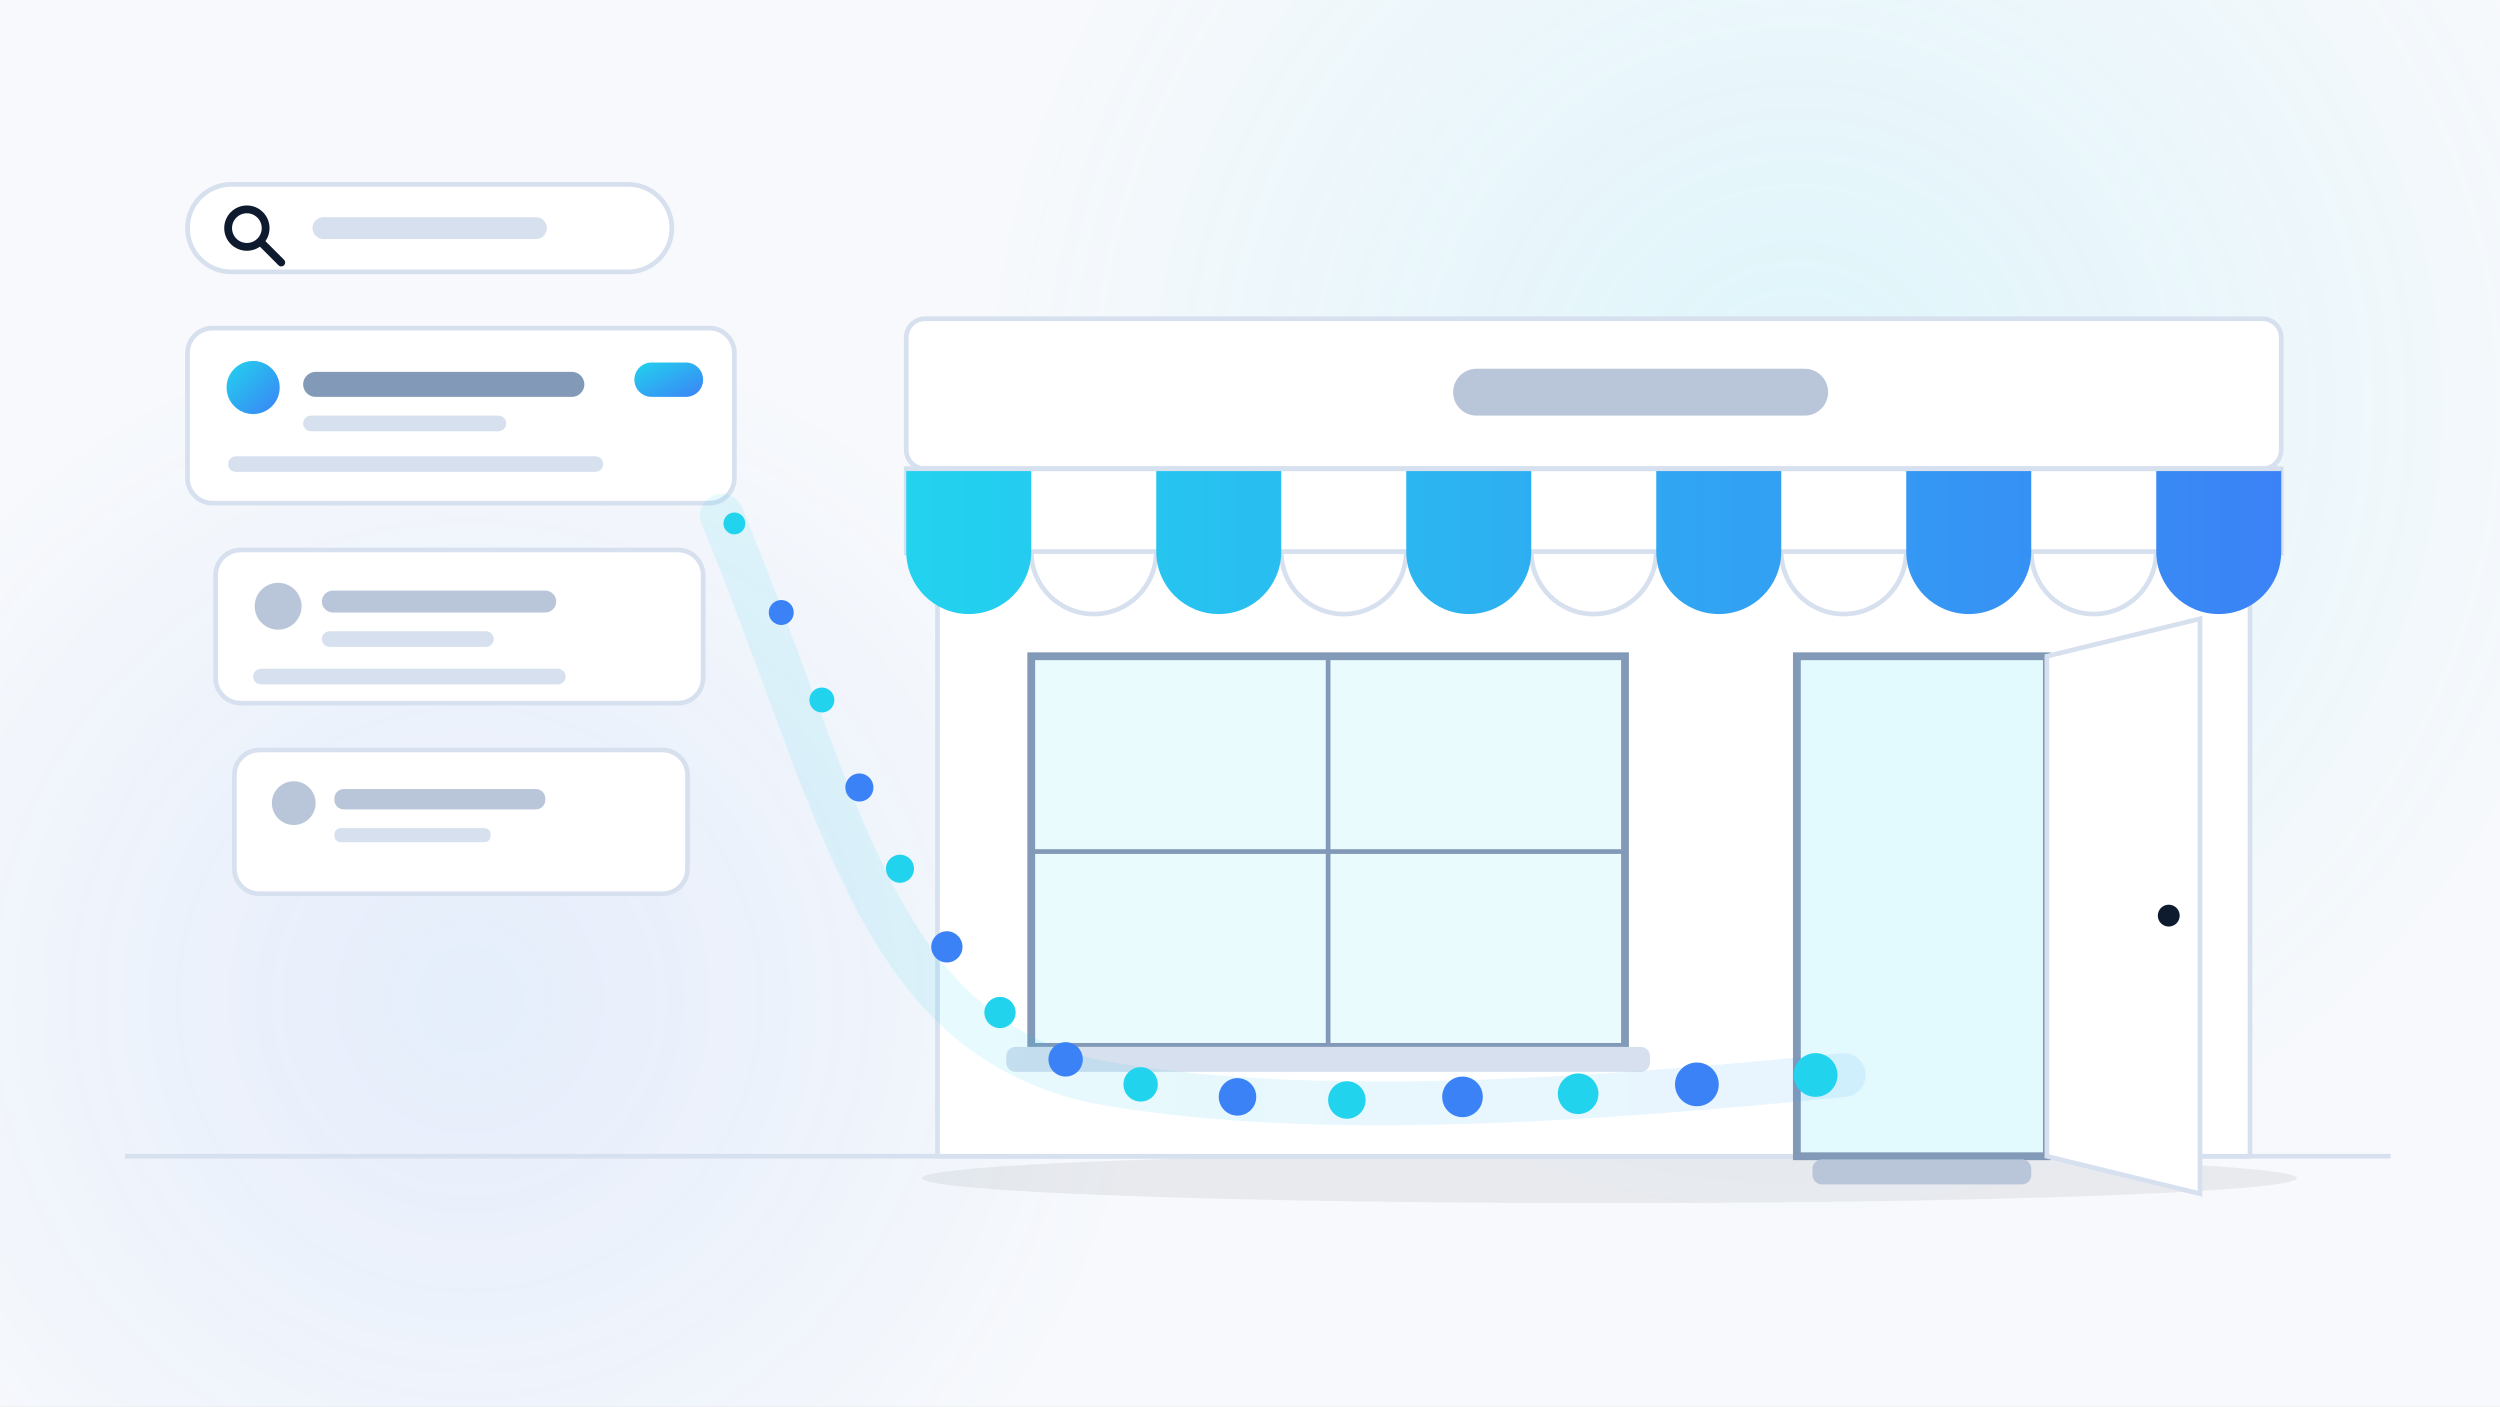
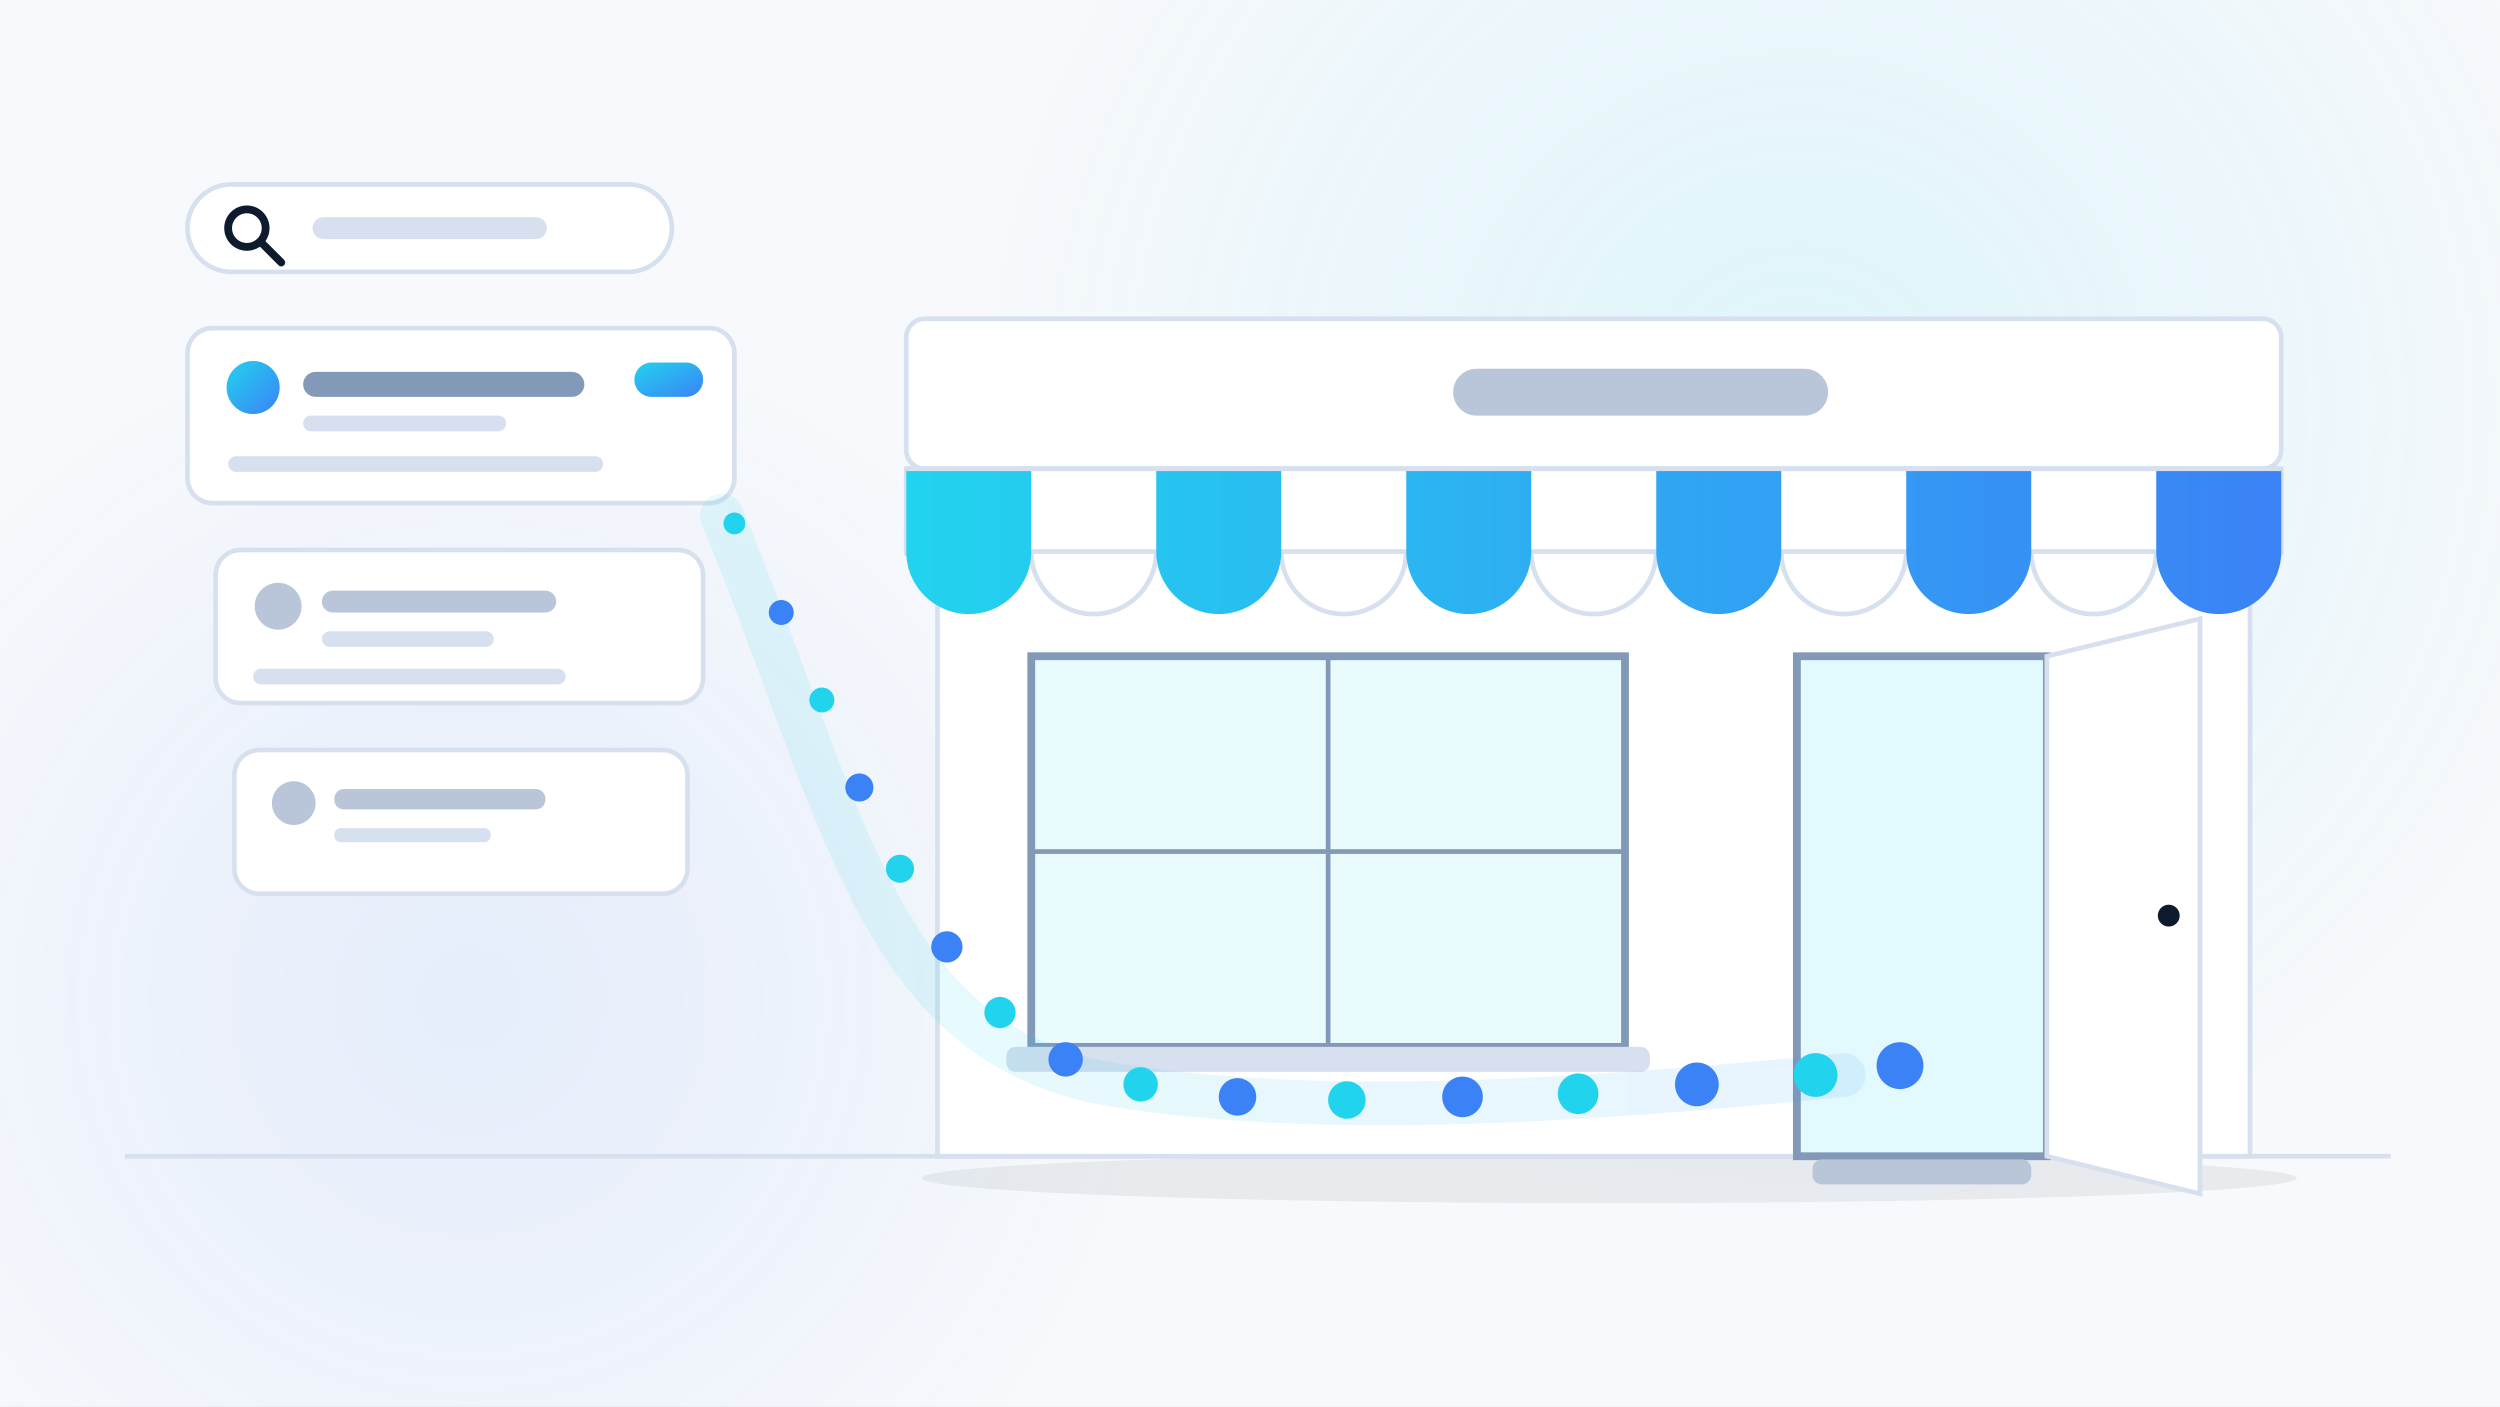
<svg xmlns="http://www.w3.org/2000/svg" viewBox="0 0 1600 900">
  <defs>
    <linearGradient id="awn" x1="580" y1="0" x2="1460" y2="0" gradientUnits="userSpaceOnUse">
      <stop offset="0" stop-color="#22d3ee" />
      <stop offset="1" stop-color="#3b82f6" />
    </linearGradient>
    <linearGradient id="acc" x1="0" y1="0" x2="1" y2="1">
      <stop offset="0" stop-color="#22d3ee" />
      <stop offset="1" stop-color="#3b82f6" />
    </linearGradient>
    <radialGradient id="w1">
      <stop offset="0" stop-color="#22d3ee" stop-opacity=".12" />
      <stop offset="1" stop-color="#22d3ee" stop-opacity="0" />
    </radialGradient>
    <radialGradient id="w2">
      <stop offset="0" stop-color="#3b82f6" stop-opacity=".10" />
      <stop offset="1" stop-color="#3b82f6" stop-opacity="0" />
    </radialGradient>
  </defs>
  <rect width="1600" height="900" fill="#f7f9fc" />
  <circle cx="1150" cy="260" r="520" fill="url(#w1)" />
  <circle cx="300" cy="640" r="440" fill="url(#w2)" />
  <line x1="80" y1="740" x2="1530" y2="740" stroke="#d7e0ee" stroke-width="3" />
  <ellipse cx="1030" cy="754" rx="440" ry="16" fill="#0e1a2e" opacity=".07" />
  <rect x="600" y="250" width="840" height="490" fill="#ffffff" stroke="#d7e0ee" stroke-width="3" />
  <rect x="580" y="204" width="880" height="96" rx="12" fill="#ffffff" stroke="#d7e0ee" stroke-width="3" />
  <rect x="930" y="236" width="240" height="30" rx="15" fill="#b9c6da" />
  <g>
    <rect x="580" y="300" width="880" height="54" fill="#ffffff" stroke="#d7e0ee" stroke-width="3" />
    <g stroke="#d7e0ee" stroke-width="3" fill="#ffffff">
      <path d="M660 353 A40 40 0 0 0 740 353 Z" />
      <path d="M820 353 A40 40 0 0 0 900 353 Z" />
      <path d="M980 353 A40 40 0 0 0 1060 353 Z" />
      <path d="M1140 353 A40 40 0 0 0 1220 353 Z" />
      <path d="M1300 353 A40 40 0 0 0 1380 353 Z" />
    </g>
    <g fill="url(#awn)">
      <path d="M580 300 H660 V353 A40 40 0 0 1 580 353 Z" />
      <path d="M740 300 H820 V353 A40 40 0 0 1 740 353 Z" />
      <path d="M900 300 H980 V353 A40 40 0 0 1 900 353 Z" />
      <path d="M1060 300 H1140 V353 A40 40 0 0 1 1060 353 Z" />
      <path d="M1220 300 H1300 V353 A40 40 0 0 1 1220 353 Z" />
      <path d="M1380 300 H1460 V353 A40 40 0 0 1 1380 353 Z" />
    </g>
    <line x1="580" y1="300" x2="1460" y2="300" stroke="#d7e0ee" stroke-width="3" />
  </g>
  <rect x="660" y="420" width="380" height="250" fill="#22d3ee" opacity=".10" />
  <rect x="660" y="420" width="380" height="250" fill="none" stroke="#8299b8" stroke-width="5" />
  <line x1="850" y1="420" x2="850" y2="670" stroke="#8299b8" stroke-width="3" />
  <line x1="660" y1="545" x2="1040" y2="545" stroke="#8299b8" stroke-width="3" />
  <rect x="644" y="670" width="412" height="16" rx="6" fill="#d7e0ee" />
  <rect x="1150" y="420" width="160" height="320" fill="#22d3ee" opacity=".13" />
  <rect x="1150" y="420" width="160" height="320" fill="none" stroke="#8299b8" stroke-width="5" />
  <path d="M1310 420 L1408 396 L1408 764 L1310 740 Z" fill="#ffffff" stroke="#d7e0ee" stroke-width="3" />
  <circle cx="1388" cy="586" r="7" fill="#0e1a2e" />
  <rect x="1160" y="742" width="140" height="16" rx="6" fill="#b9c6da" />
  <rect x="120" y="118" width="310" height="56" rx="28" fill="#ffffff" stroke="#d7e0ee" stroke-width="3" />
  <circle cx="158" cy="146" r="12" fill="none" stroke="#0e1a2e" stroke-width="5" />
  <line x1="167" y1="155" x2="180" y2="168" stroke="#0e1a2e" stroke-width="5" stroke-linecap="round" />
  <rect x="200" y="139" width="150" height="14" rx="7" fill="#d7e0ee" />
  <rect x="120" y="210" width="350" height="112" rx="16" fill="#ffffff" stroke="#d7e0ee" stroke-width="3" />
  <circle cx="162" cy="248" r="17" fill="url(#acc)" />
  <rect x="194" y="238" width="180" height="16" rx="8" fill="#8299b8" />
  <rect x="194" y="266" width="130" height="10" rx="5" fill="#d7e0ee" />
  <rect x="146" y="292" width="240" height="10" rx="5" fill="#d7e0ee" />
  <rect x="406" y="232" width="44" height="22" rx="11" fill="url(#acc)" />
  <rect x="138" y="352" width="312" height="98" rx="16" fill="#ffffff" stroke="#d7e0ee" stroke-width="3" />
  <circle cx="178" cy="388" r="15" fill="#b9c6da" />
  <rect x="206" y="378" width="150" height="14" rx="7" fill="#b9c6da" />
  <rect x="206" y="404" width="110" height="10" rx="5" fill="#d7e0ee" />
  <rect x="162" y="428" width="200" height="10" rx="5" fill="#d7e0ee" />
  <rect x="150" y="480" width="290" height="92" rx="16" fill="#ffffff" stroke="#d7e0ee" stroke-width="3" />
  <circle cx="188" cy="514" r="14" fill="#b9c6da" />
  <rect x="214" y="505" width="135" height="13" rx="6" fill="#b9c6da" />
  <rect x="214" y="530" width="100" height="9" rx="4" fill="#d7e0ee" />
  <path d="M462 330 C540 520 560 660 700 692 C830 716 1000 706 1180 688" fill="none" stroke="url(#awn)" stroke-width="28" opacity=".11" stroke-linecap="round" />
  <g>
    <circle cx="470" cy="335" r="7" fill="#22d3ee" />
    <circle cx="500" cy="392" r="8" fill="#3b82f6" />
    <circle cx="526" cy="448" r="8" fill="#22d3ee" />
    <circle cx="550" cy="504" r="9" fill="#3b82f6" />
    <circle cx="576" cy="556" r="9" fill="#22d3ee" />
    <circle cx="606" cy="606" r="10" fill="#3b82f6" />
    <circle cx="640" cy="648" r="10" fill="#22d3ee" />
    <circle cx="682" cy="678" r="11" fill="#3b82f6" />
    <circle cx="730" cy="694" r="11" fill="#22d3ee" />
    <circle cx="792" cy="702" r="12" fill="#3b82f6" />
    <circle cx="862" cy="704" r="12" fill="#22d3ee" />
    <circle cx="936" cy="702" r="13" fill="#3b82f6" />
    <circle cx="1010" cy="700" r="13" fill="#22d3ee" />
    <circle cx="1086" cy="694" r="14" fill="#3b82f6" />
    <circle cx="1162" cy="688" r="14" fill="#22d3ee" />
+     <circle cx="1216" cy="682" r="15" fill="#3b82f6" />
  </g>
</svg>
